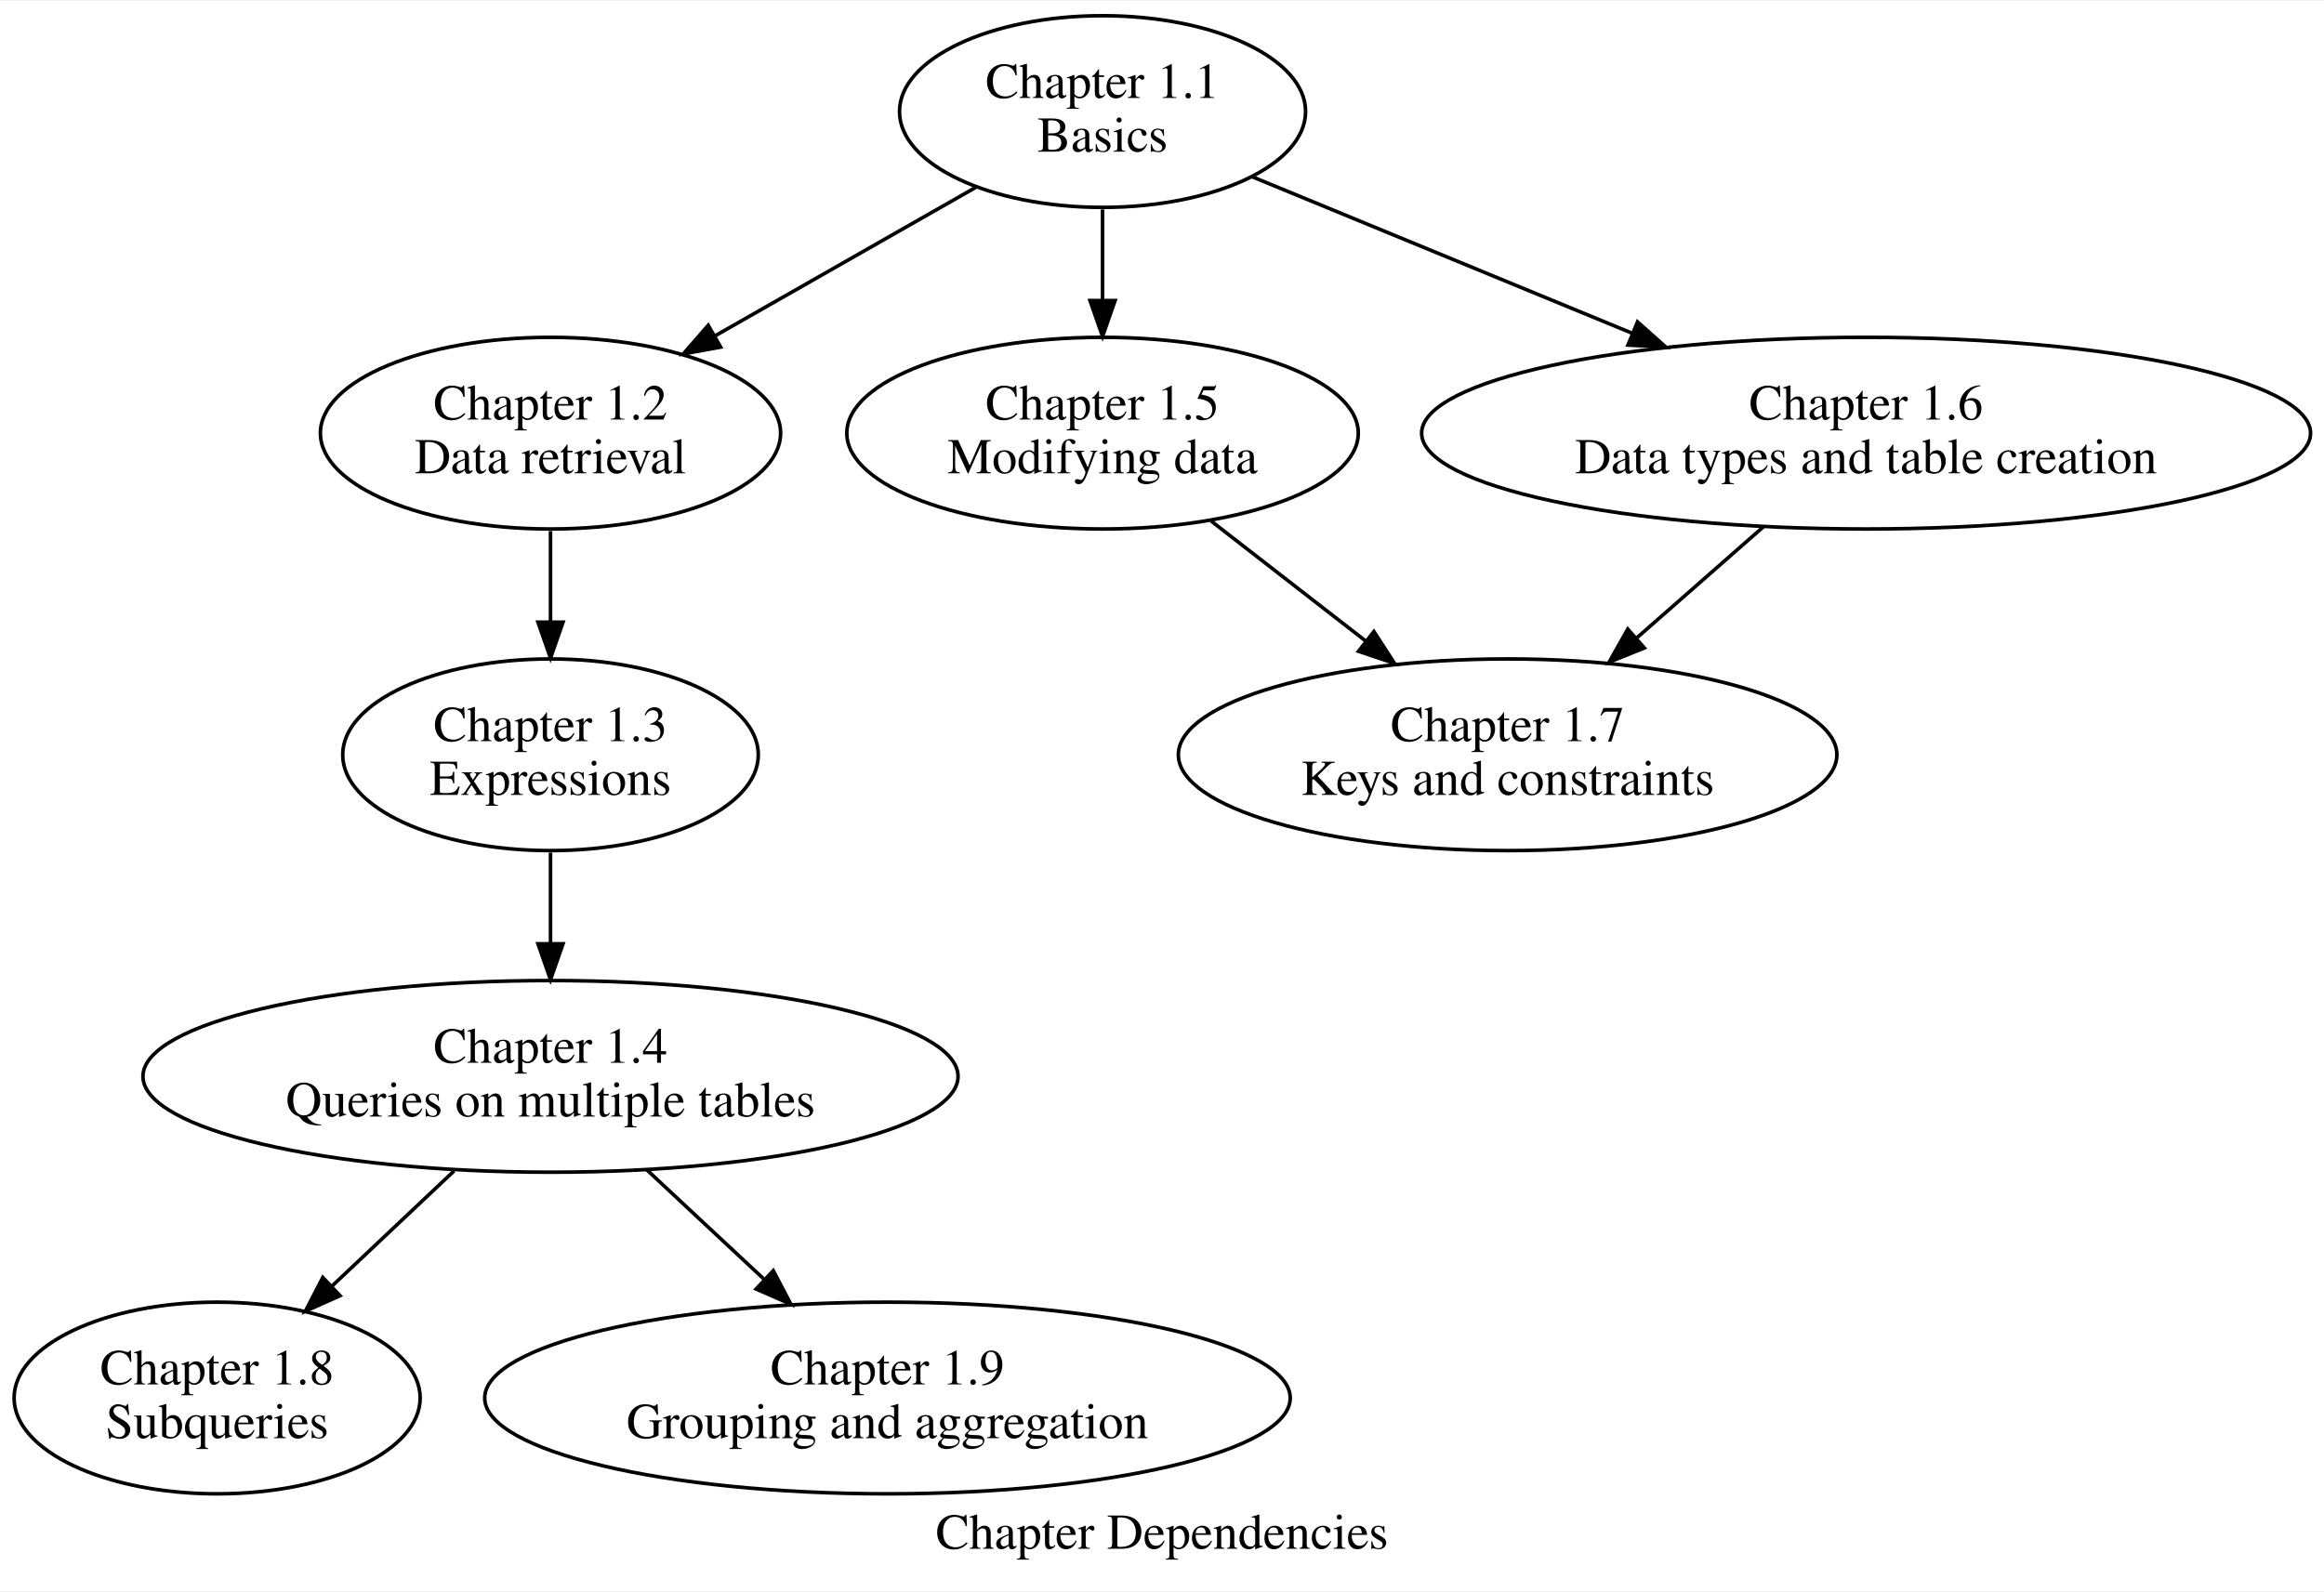
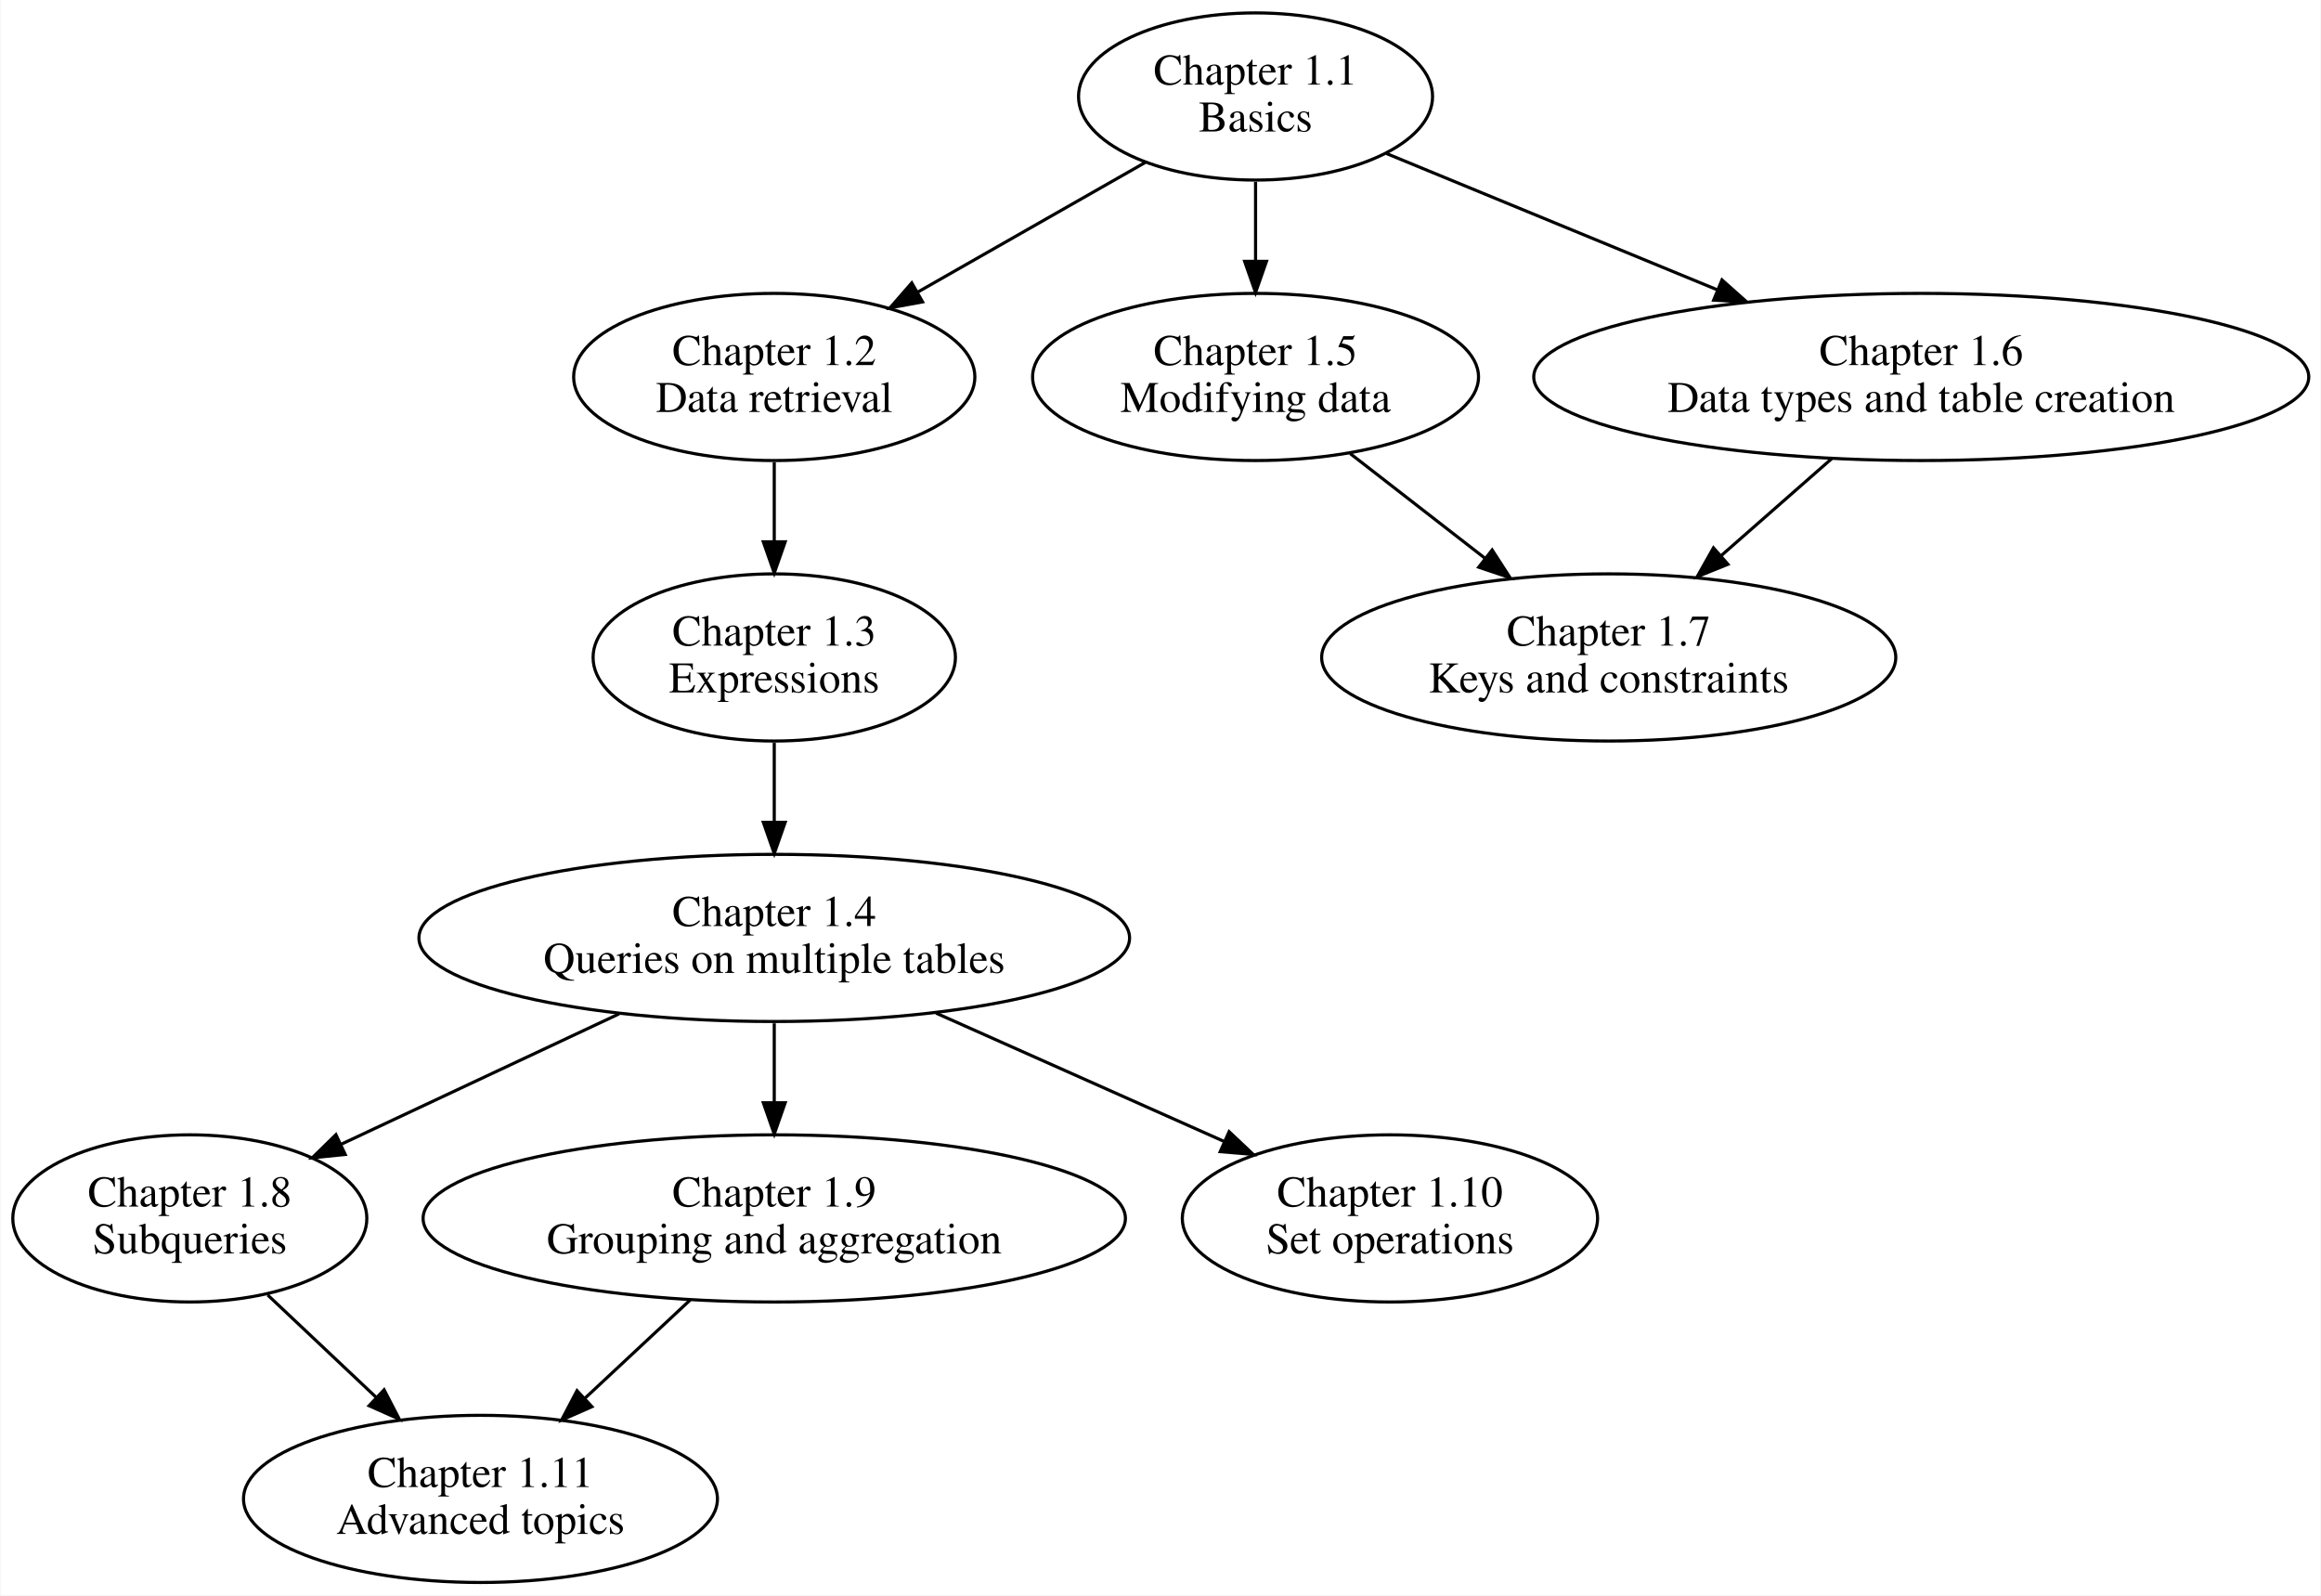
- <svg xmlns="http://www.w3.org/2000/svg" width="648pt" height="444pt" viewBox="0.00 0.00 648.31 443.70">
-   <g id="graph0" class="graph" transform="scale(1 1) rotate(0) translate(4 439.7)">
-     <polygon fill="white" stroke="transparent" points="-4,4 -4,-439.7 644.31,-439.7 644.31,4 -4,4" />
-     <text text-anchor="middle" x="320.16" y="-7.8" font-family="Times,serif" font-size="14.00">Chapter Dependencies</text>
+ <svg xmlns="http://www.w3.org/2000/svg" width="742pt" height="510pt" viewBox="0.00 0.00 742.31 510.44">
+   <g id="graph0" class="graph" transform="scale(1 1) rotate(0) translate(4 506.44)">
+     <polygon fill="white" stroke="transparent" points="-4,4 -4,-506.44 738.31,-506.44 738.31,4 -4,4" />
    <g id="node1" class="node">
-       <ellipse fill="none" stroke="black" cx="303.57" cy="-408.83" rx="56.64" ry="26.74" />
-       <text text-anchor="middle" x="303.57" y="-412.63" font-family="Times,serif" font-size="14.00">Chapter 1.1</text>
-       <text text-anchor="middle" x="303.57" y="-397.63" font-family="Times,serif" font-size="14.00">Basics</text>
+       <ellipse fill="none" stroke="black" cx="397.57" cy="-475.57" rx="56.64" ry="26.74" />
+       <text text-anchor="middle" x="397.57" y="-479.37" font-family="Times,serif" font-size="14.00">Chapter 1.1</text>
+       <text text-anchor="middle" x="397.57" y="-464.37" font-family="Times,serif" font-size="14.00">Basics</text>
    </g>
    <g id="node2" class="node">
-       <ellipse fill="none" stroke="black" cx="149.57" cy="-319.09" rx="64.19" ry="26.74" />
-       <text text-anchor="middle" x="149.57" y="-322.89" font-family="Times,serif" font-size="14.00">Chapter 1.2</text>
-       <text text-anchor="middle" x="149.57" y="-307.89" font-family="Times,serif" font-size="14.00">Data retrieval</text>
+       <ellipse fill="none" stroke="black" cx="243.57" cy="-385.83" rx="64.19" ry="26.74" />
+       <text text-anchor="middle" x="243.57" y="-389.63" font-family="Times,serif" font-size="14.00">Chapter 1.2</text>
+       <text text-anchor="middle" x="243.57" y="-374.63" font-family="Times,serif" font-size="14.00">Data retrieval</text>
    </g>
    <g id="edge1" class="edge">
-       <path fill="none" stroke="black" d="M268.24,-387.7C246.58,-375.36 218.64,-359.44 195.31,-346.15" />
-       <polygon fill="black" stroke="black" points="197.03,-343.11 186.61,-341.2 193.57,-349.19 197.03,-343.11" />
+       <path fill="none" stroke="black" d="M362.24,-454.44C340.58,-442.1 312.64,-426.18 289.31,-412.89" />
+       <polygon fill="black" stroke="black" points="291.03,-409.85 280.61,-407.94 287.57,-415.93 291.03,-409.85" />
    </g>
    <g id="node5" class="node">
-       <ellipse fill="none" stroke="black" cx="303.57" cy="-319.09" rx="71.34" ry="26.74" />
-       <text text-anchor="middle" x="303.57" y="-322.89" font-family="Times,serif" font-size="14.00">Chapter 1.5</text>
-       <text text-anchor="middle" x="303.57" y="-307.89" font-family="Times,serif" font-size="14.00">Modifying data</text>
+       <ellipse fill="none" stroke="black" cx="397.57" cy="-385.83" rx="71.34" ry="26.74" />
+       <text text-anchor="middle" x="397.57" y="-389.63" font-family="Times,serif" font-size="14.00">Chapter 1.5</text>
+       <text text-anchor="middle" x="397.57" y="-374.63" font-family="Times,serif" font-size="14.00">Modifying data</text>
    </g>
    <g id="edge4" class="edge">
-       <path fill="none" stroke="black" d="M303.57,-381.51C303.57,-373.54 303.57,-364.65 303.57,-356.16" />
-       <polygon fill="black" stroke="black" points="307.07,-356.09 303.57,-346.09 300.07,-356.09 307.07,-356.09" />
+       <path fill="none" stroke="black" d="M397.57,-448.25C397.57,-440.28 397.57,-431.39 397.57,-422.9" />
+       <polygon fill="black" stroke="black" points="401.07,-422.83 397.57,-412.83 394.07,-422.83 401.07,-422.83" />
    </g>
    <g id="node6" class="node">
-       <ellipse fill="none" stroke="black" cx="516.57" cy="-319.09" rx="123.99" ry="26.74" />
-       <text text-anchor="middle" x="516.57" y="-322.89" font-family="Times,serif" font-size="14.00">Chapter 1.6</text>
-       <text text-anchor="middle" x="516.57" y="-307.89" font-family="Times,serif" font-size="14.00">Data types and table creation</text>
+       <ellipse fill="none" stroke="black" cx="610.57" cy="-385.83" rx="123.99" ry="26.74" />
+       <text text-anchor="middle" x="610.57" y="-389.63" font-family="Times,serif" font-size="14.00">Chapter 1.6</text>
+       <text text-anchor="middle" x="610.57" y="-374.63" font-family="Times,serif" font-size="14.00">Data types and table creation</text>
    </g>
    <g id="edge5" class="edge">
-       <path fill="none" stroke="black" d="M345.4,-390.6C375.52,-378.19 416.75,-361.21 451.2,-347.02" />
-       <polygon fill="black" stroke="black" points="452.81,-350.14 460.72,-343.1 450.14,-343.67 452.81,-350.14" />
+       <path fill="none" stroke="black" d="M439.4,-457.34C469.52,-444.93 510.75,-427.95 545.2,-413.76" />
+       <polygon fill="black" stroke="black" points="546.81,-416.88 554.72,-409.84 544.14,-410.41 546.81,-416.88" />
    </g>
    <g id="node3" class="node">
-       <ellipse fill="none" stroke="black" cx="149.57" cy="-229.35" rx="57.97" ry="26.74" />
-       <text text-anchor="middle" x="149.57" y="-233.15" font-family="Times,serif" font-size="14.00">Chapter 1.3</text>
-       <text text-anchor="middle" x="149.57" y="-218.15" font-family="Times,serif" font-size="14.00">Expressions</text>
+       <ellipse fill="none" stroke="black" cx="243.57" cy="-296.09" rx="57.97" ry="26.74" />
+       <text text-anchor="middle" x="243.57" y="-299.89" font-family="Times,serif" font-size="14.00">Chapter 1.3</text>
+       <text text-anchor="middle" x="243.57" y="-284.89" font-family="Times,serif" font-size="14.00">Expressions</text>
    </g>
    <g id="edge2" class="edge">
-       <path fill="none" stroke="black" d="M149.57,-291.77C149.57,-283.8 149.57,-274.91 149.57,-266.42" />
-       <polygon fill="black" stroke="black" points="153.07,-266.35 149.57,-256.35 146.07,-266.35 153.07,-266.35" />
+       <path fill="none" stroke="black" d="M243.57,-358.51C243.57,-350.54 243.57,-341.65 243.57,-333.16" />
+       <polygon fill="black" stroke="black" points="247.07,-333.09 243.57,-323.09 240.07,-333.09 247.07,-333.09" />
    </g>
    <g id="node4" class="node">
-       <ellipse fill="none" stroke="black" cx="149.57" cy="-139.61" rx="113.69" ry="26.74" />
-       <text text-anchor="middle" x="149.57" y="-143.41" font-family="Times,serif" font-size="14.00">Chapter 1.4</text>
-       <text text-anchor="middle" x="149.57" y="-128.41" font-family="Times,serif" font-size="14.00">Queries on multiple tables</text>
+       <ellipse fill="none" stroke="black" cx="243.57" cy="-206.35" rx="113.69" ry="26.74" />
+       <text text-anchor="middle" x="243.57" y="-210.15" font-family="Times,serif" font-size="14.00">Chapter 1.4</text>
+       <text text-anchor="middle" x="243.57" y="-195.15" font-family="Times,serif" font-size="14.00">Queries on multiple tables</text>
    </g>
    <g id="edge3" class="edge">
-       <path fill="none" stroke="black" d="M149.57,-202.03C149.57,-194.06 149.57,-185.17 149.57,-176.68" />
-       <polygon fill="black" stroke="black" points="153.07,-176.61 149.57,-166.61 146.07,-176.61 153.07,-176.61" />
+       <path fill="none" stroke="black" d="M243.57,-268.77C243.57,-260.8 243.57,-251.91 243.57,-243.42" />
+       <polygon fill="black" stroke="black" points="247.07,-243.35 243.57,-233.35 240.07,-243.35 247.07,-243.35" />
    </g>
    <g id="node8" class="node">
-       <ellipse fill="none" stroke="black" cx="56.57" cy="-49.87" rx="56.64" ry="26.74" />
-       <text text-anchor="middle" x="56.57" y="-53.67" font-family="Times,serif" font-size="14.00">Chapter 1.8</text>
-       <text text-anchor="middle" x="56.57" y="-38.67" font-family="Times,serif" font-size="14.00">Subqueries</text>
+       <ellipse fill="none" stroke="black" cx="56.57" cy="-116.61" rx="56.64" ry="26.74" />
+       <text text-anchor="middle" x="56.57" y="-120.41" font-family="Times,serif" font-size="14.00">Chapter 1.8</text>
+       <text text-anchor="middle" x="56.57" y="-105.41" font-family="Times,serif" font-size="14.00">Subqueries</text>
    </g>
    <g id="edge8" class="edge">
-       <path fill="none" stroke="black" d="M122.67,-113.23C112.03,-103.2 99.72,-91.59 88.63,-81.12" />
-       <polygon fill="black" stroke="black" points="90.86,-78.41 81.18,-74.09 86.05,-83.5 90.86,-78.41" />
+       <path fill="none" stroke="black" d="M193.95,-182.07C166.46,-169.17 132.43,-153.2 105.11,-140.39" />
+       <polygon fill="black" stroke="black" points="106.29,-137.07 95.75,-136 103.32,-143.41 106.29,-137.07" />
    </g>
    <g id="node9" class="node">
-       <ellipse fill="none" stroke="black" cx="243.57" cy="-49.87" rx="112.36" ry="26.74" />
-       <text text-anchor="middle" x="243.57" y="-53.67" font-family="Times,serif" font-size="14.00">Chapter 1.9</text>
-       <text text-anchor="middle" x="243.57" y="-38.67" font-family="Times,serif" font-size="14.00">Grouping and aggregation</text>
+       <ellipse fill="none" stroke="black" cx="243.57" cy="-116.61" rx="112.36" ry="26.74" />
+       <text text-anchor="middle" x="243.57" y="-120.41" font-family="Times,serif" font-size="14.00">Chapter 1.9</text>
+       <text text-anchor="middle" x="243.57" y="-105.41" font-family="Times,serif" font-size="14.00">Grouping and aggregation</text>
    </g>
    <g id="edge9" class="edge">
-       <path fill="none" stroke="black" d="M176.51,-113.47C186.63,-104.01 198.29,-93.13 209.02,-83.12" />
-       <polygon fill="black" stroke="black" points="211.71,-85.4 216.63,-76.02 206.93,-80.28 211.71,-85.4" />
+       <path fill="none" stroke="black" d="M243.57,-179.03C243.57,-171.06 243.57,-162.17 243.57,-153.68" />
+       <polygon fill="black" stroke="black" points="247.07,-153.61 243.57,-143.61 240.07,-153.61 247.07,-153.61" />
+     </g>
+     <g id="node10" class="node">
+       <ellipse fill="none" stroke="black" cx="440.57" cy="-116.61" rx="66.44" ry="26.74" />
+       <text text-anchor="middle" x="440.57" y="-120.41" font-family="Times,serif" font-size="14.00">Chapter 1.10</text>
+       <text text-anchor="middle" x="440.57" y="-105.41" font-family="Times,serif" font-size="14.00">Set operations</text>
+     </g>
+     <g id="edge10" class="edge">
+       <path fill="none" stroke="black" d="M295.33,-182.3C323.7,-169.66 358.8,-154.03 387.39,-141.29" />
+       <polygon fill="black" stroke="black" points="389.11,-144.36 396.82,-137.09 386.26,-137.97 389.11,-144.36" />
    </g>
    <g id="node7" class="node">
-       <ellipse fill="none" stroke="black" cx="416.57" cy="-229.35" rx="91.85" ry="26.74" />
-       <text text-anchor="middle" x="416.57" y="-233.15" font-family="Times,serif" font-size="14.00">Chapter 1.7</text>
-       <text text-anchor="middle" x="416.57" y="-218.15" font-family="Times,serif" font-size="14.00">Keys and constraints</text>
+       <ellipse fill="none" stroke="black" cx="510.57" cy="-296.09" rx="91.85" ry="26.74" />
+       <text text-anchor="middle" x="510.57" y="-299.89" font-family="Times,serif" font-size="14.00">Chapter 1.7</text>
+       <text text-anchor="middle" x="510.57" y="-284.89" font-family="Times,serif" font-size="14.00">Keys and constraints</text>
    </g>
    <g id="edge7" class="edge">
-       <path fill="none" stroke="black" d="M333.85,-294.58C347.08,-284.31 362.76,-272.13 376.9,-261.15" />
-       <polygon fill="black" stroke="black" points="379.27,-263.74 385.02,-254.85 374.97,-258.22 379.27,-263.74" />
+       <path fill="none" stroke="black" d="M427.85,-361.32C441.08,-351.05 456.76,-338.87 470.9,-327.89" />
+       <polygon fill="black" stroke="black" points="473.27,-330.48 479.02,-321.59 468.97,-324.96 473.27,-330.48" />
    </g>
    <g id="edge6" class="edge">
-       <path fill="none" stroke="black" d="M487.91,-292.95C476.94,-283.32 464.28,-272.21 452.7,-262.05" />
-       <polygon fill="black" stroke="black" points="454.71,-259.16 444.88,-255.19 450.09,-264.42 454.71,-259.16" />
+       <path fill="none" stroke="black" d="M581.91,-359.69C570.94,-350.06 558.28,-338.95 546.7,-328.79" />
+       <polygon fill="black" stroke="black" points="548.71,-325.9 538.88,-321.93 544.09,-331.16 548.71,-325.9" />
+     </g>
+     <g id="node11" class="node">
+       <ellipse fill="none" stroke="black" cx="149.57" cy="-26.87" rx="75.82" ry="26.74" />
+       <text text-anchor="middle" x="149.57" y="-30.67" font-family="Times,serif" font-size="14.00">Chapter 1.11</text>
+       <text text-anchor="middle" x="149.57" y="-15.67" font-family="Times,serif" font-size="14.00">Advanced topics</text>
+     </g>
+     <g id="edge11" class="edge">
+       <path fill="none" stroke="black" d="M81.49,-92.1C92.17,-82.02 104.8,-70.1 116.27,-59.29" />
+       <polygon fill="black" stroke="black" points="118.73,-61.78 123.6,-52.37 113.93,-56.68 118.73,-61.78" />
+     </g>
+     <g id="edge12" class="edge">
+       <path fill="none" stroke="black" d="M216.63,-90.47C206.14,-80.68 194.01,-69.35 182.97,-59.05" />
+       <polygon fill="black" stroke="black" points="185.24,-56.37 175.54,-52.11 180.46,-61.49 185.24,-56.37" />
    </g>
  </g>
</svg>
